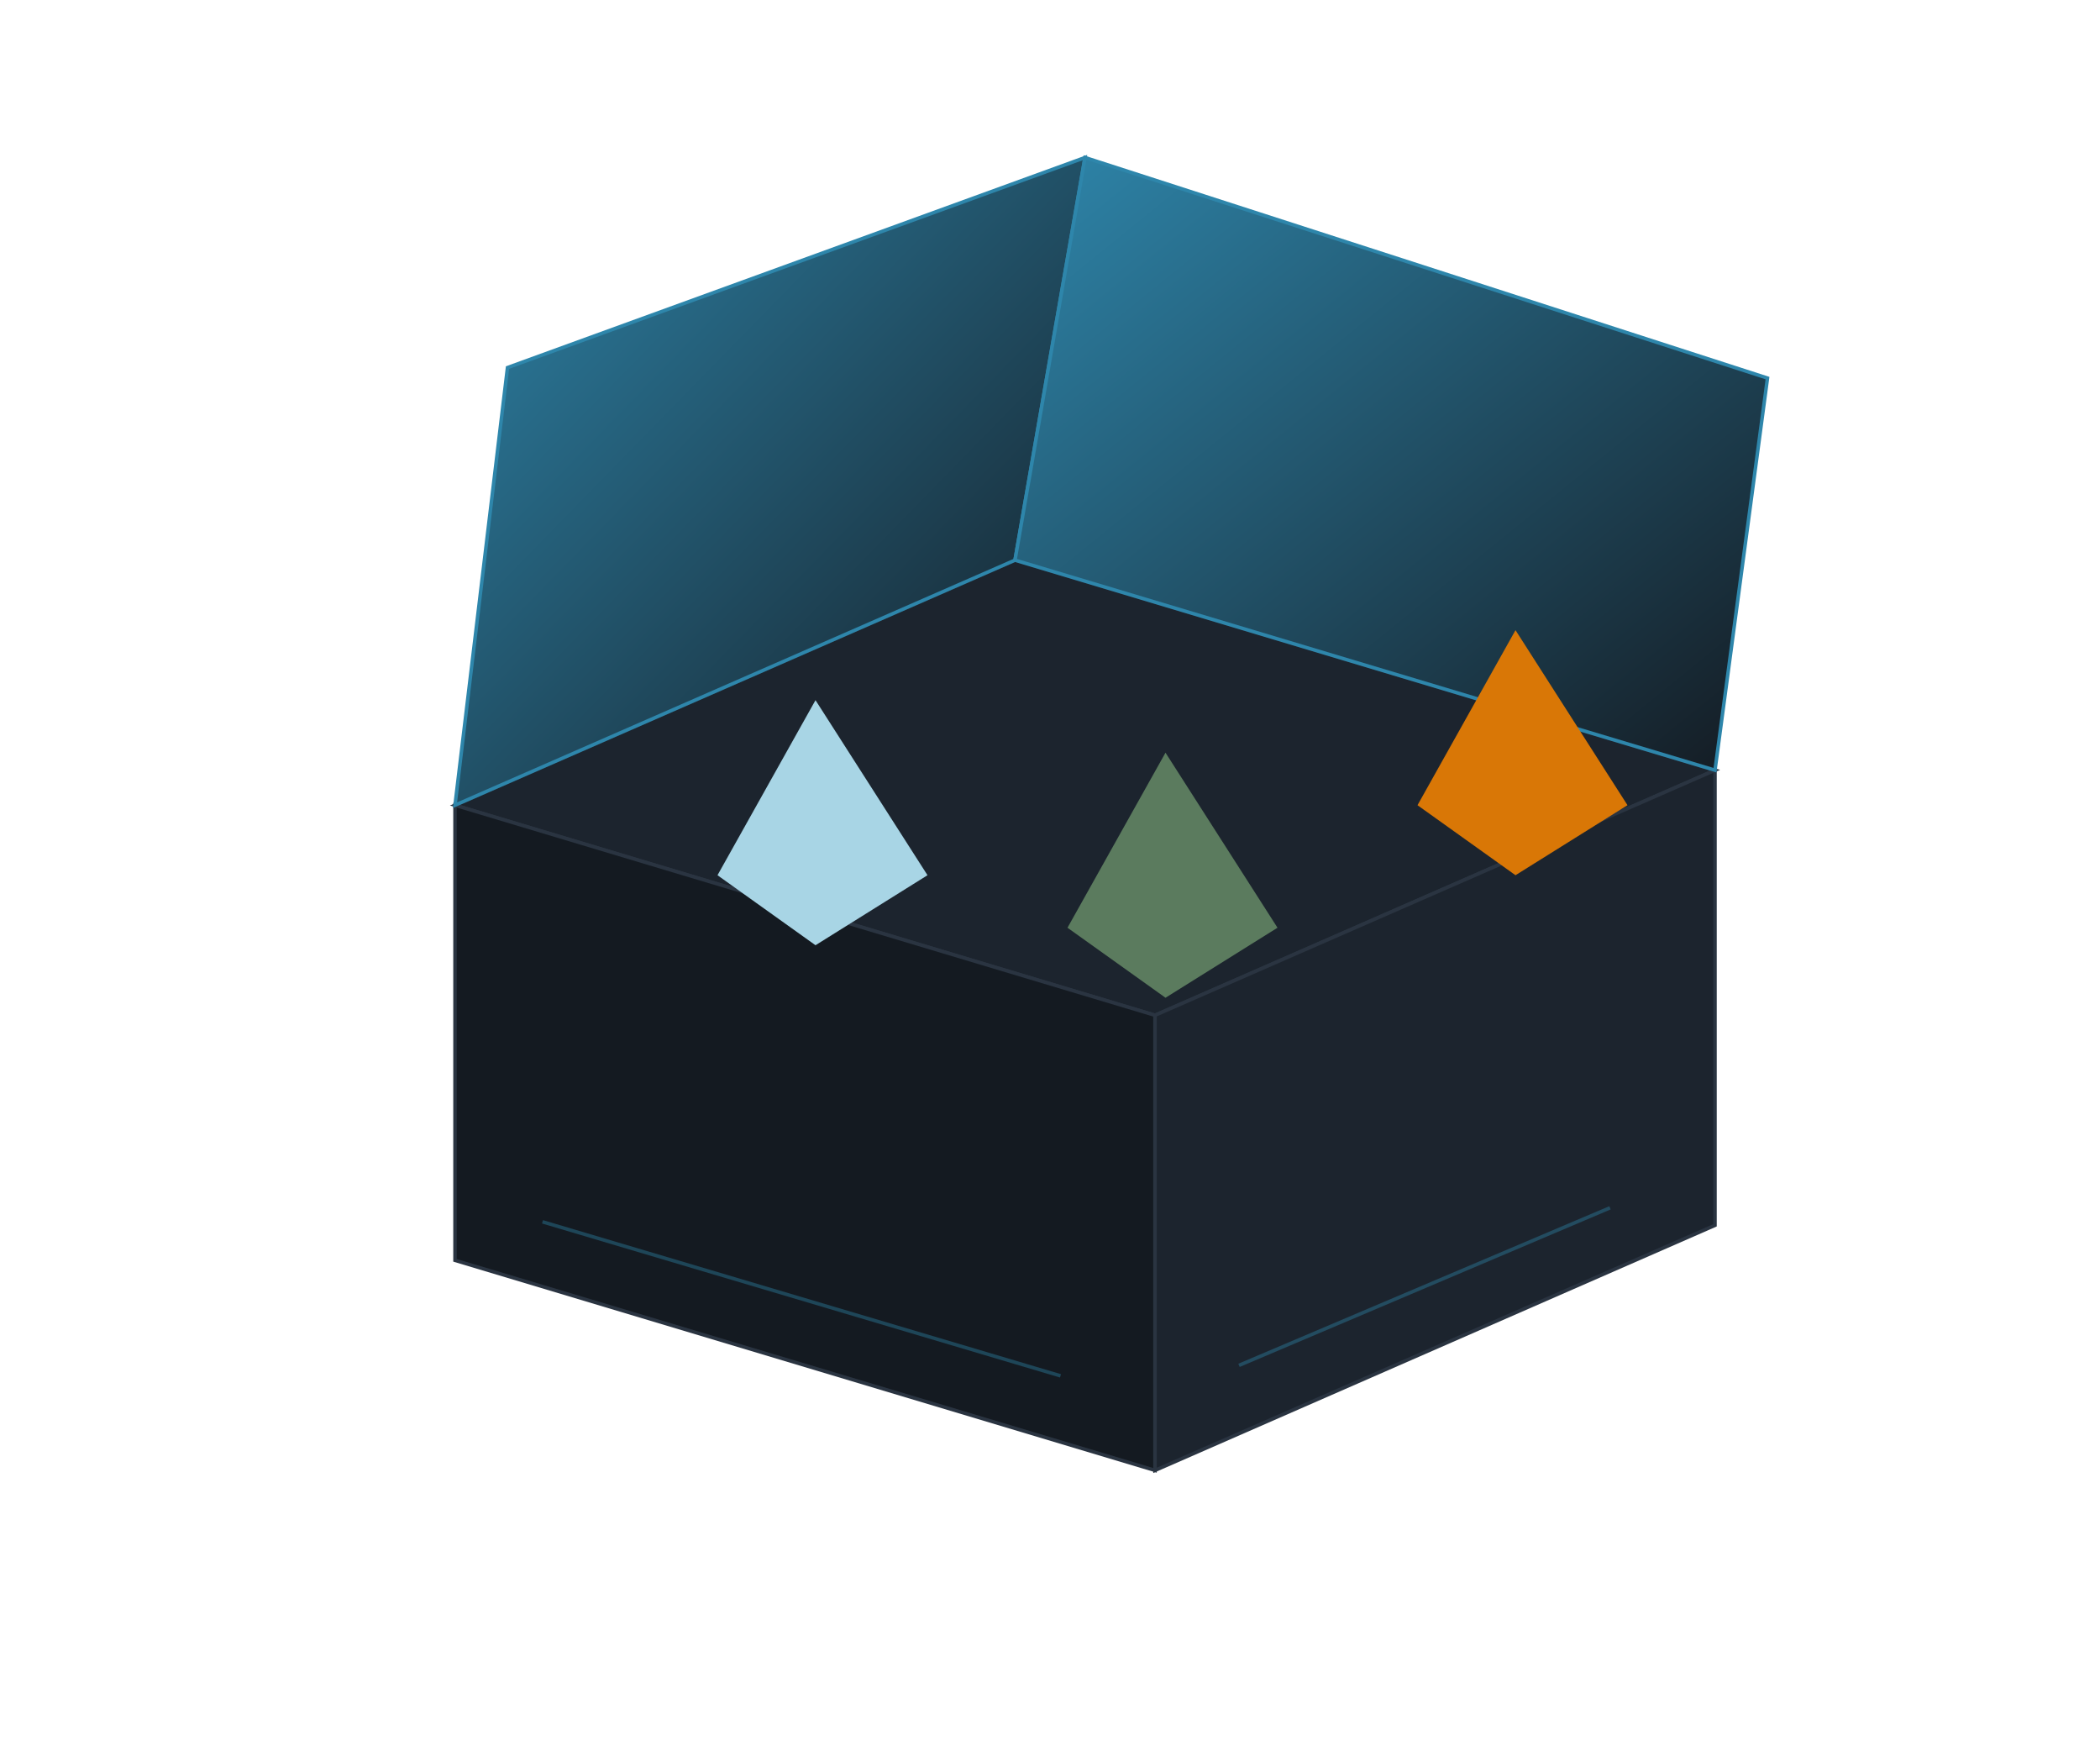
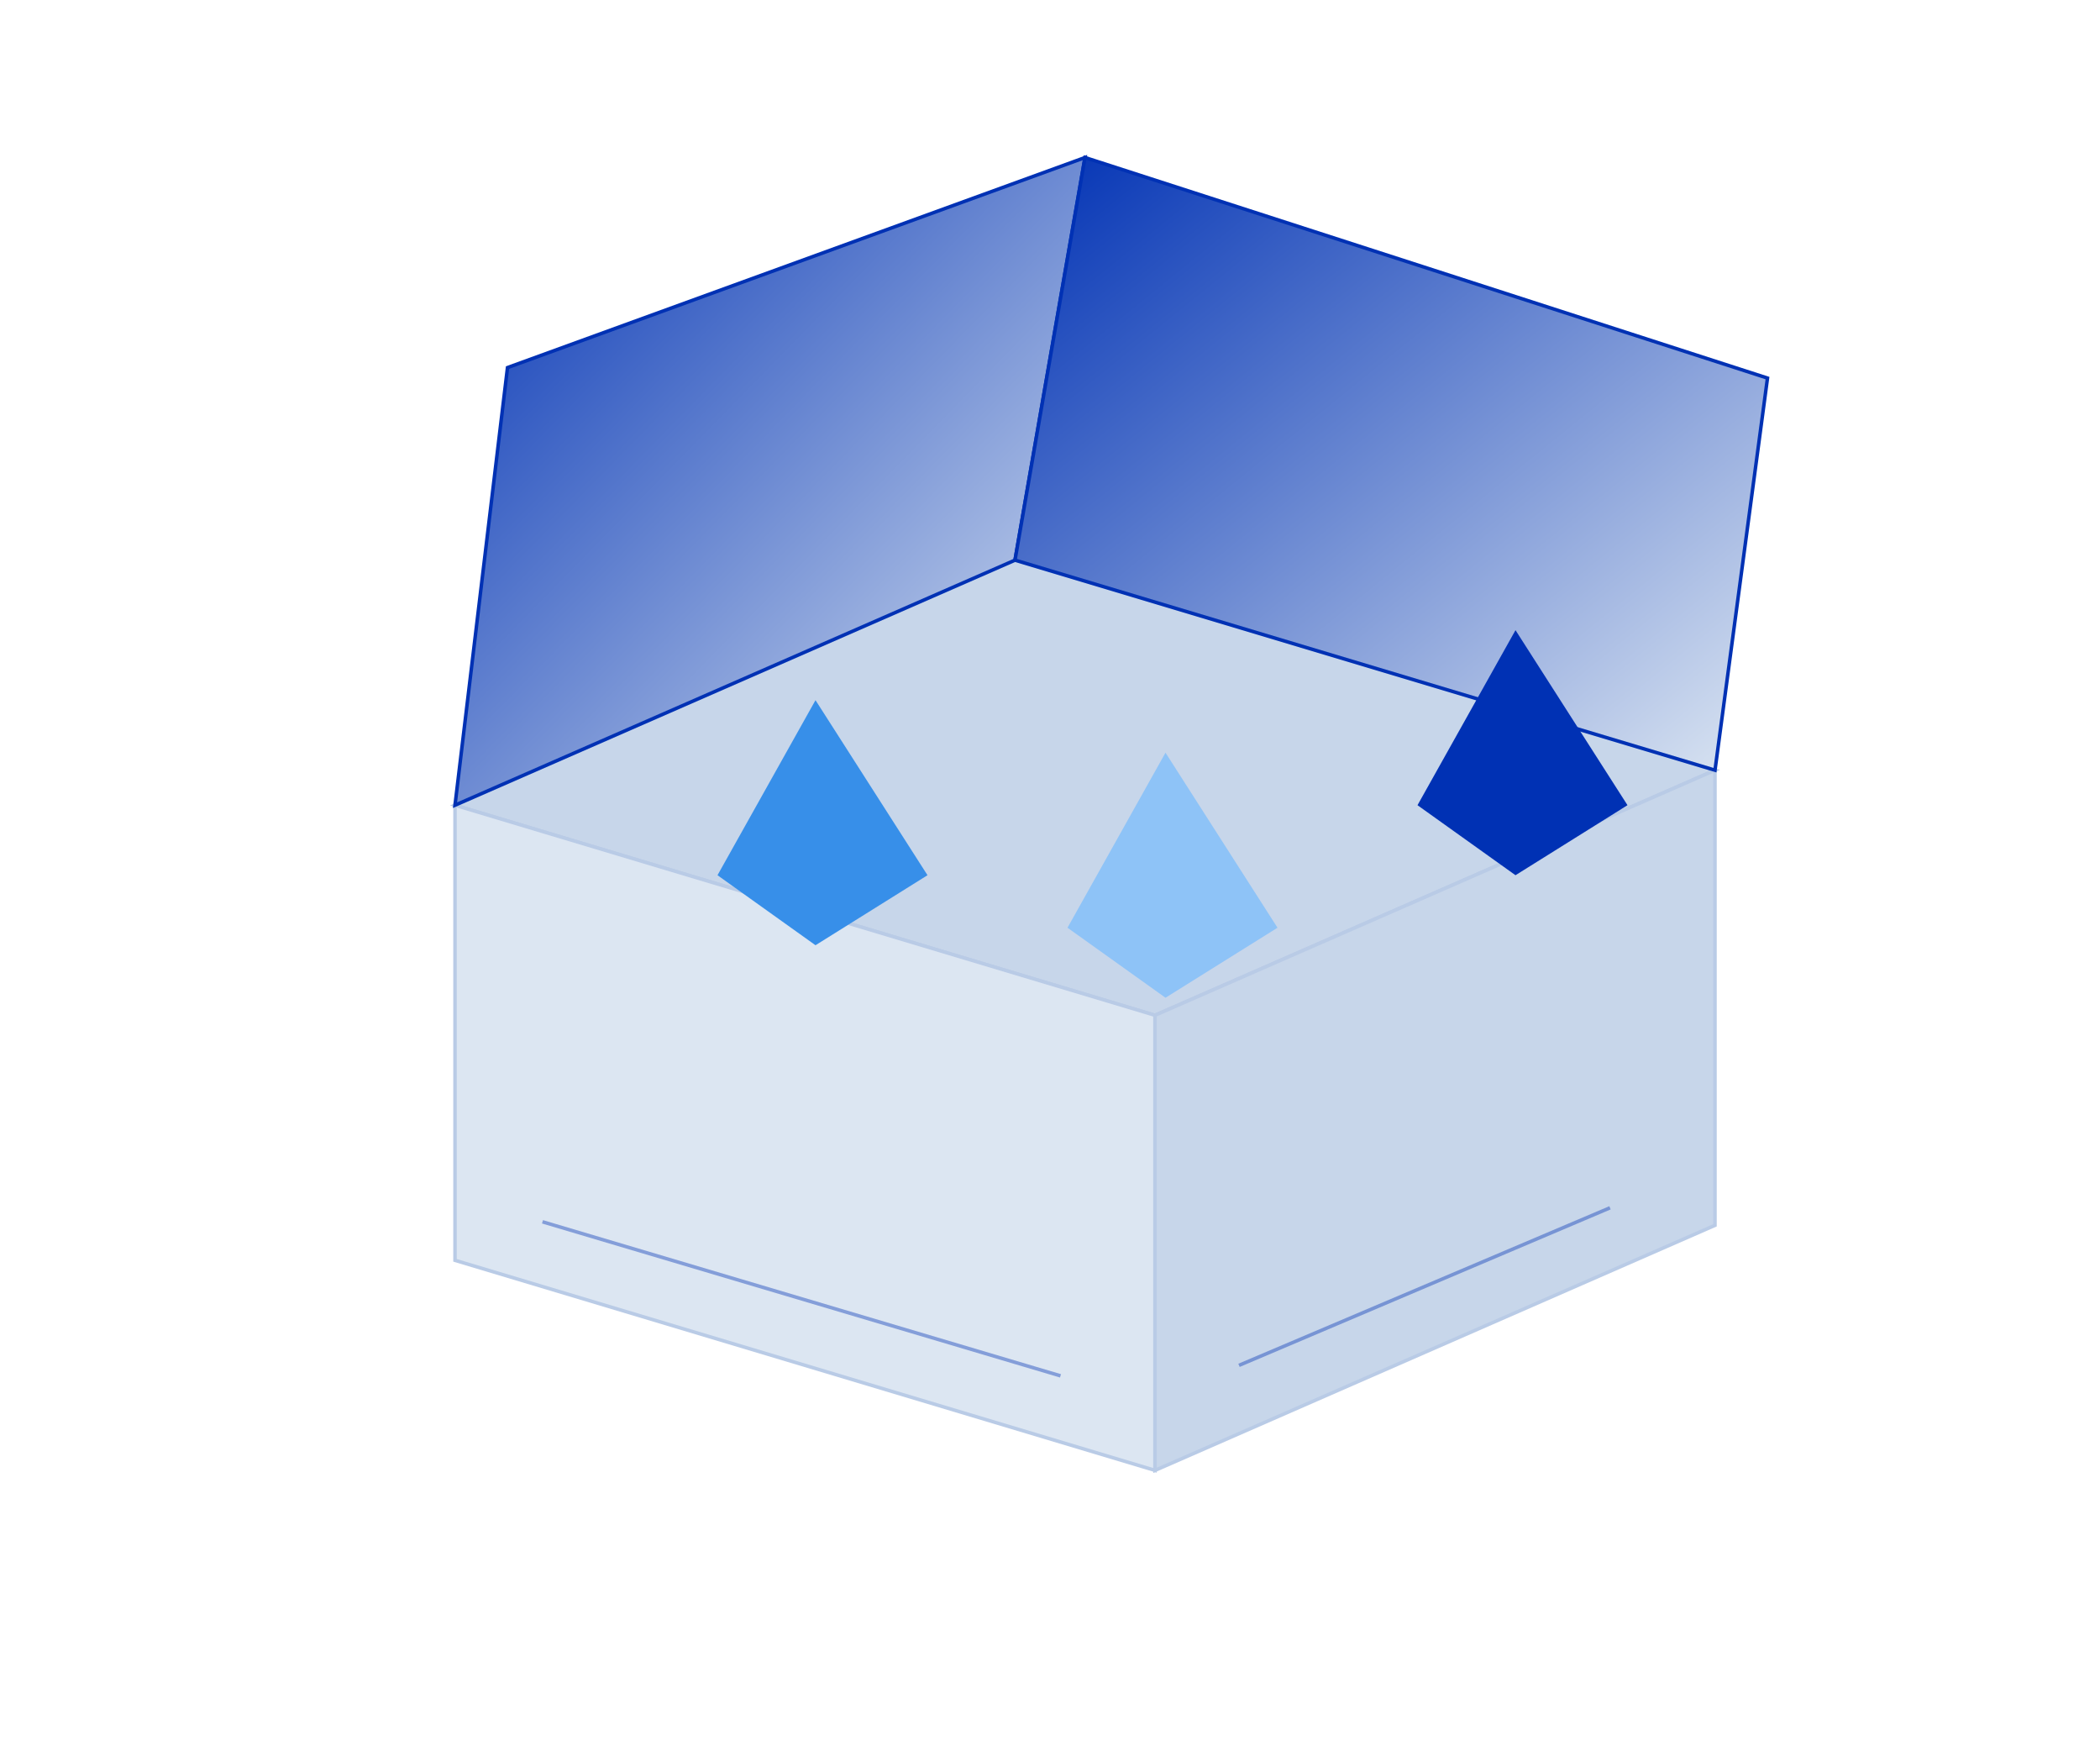
<svg xmlns="http://www.w3.org/2000/svg" viewBox="0 0 600 500">
  <defs>
    <linearGradient id="a" x2="1" y2="1">
-       <stop stop-color="#2E86AB" />
-       <stop offset="1" stop-color="#141A21" />
+       <stop stop-color="#0031B4" />
+       <stop offset="1" stop-color="#DCE6F2" />
    </linearGradient>
  </defs>
  <g transform="translate(60 40)">
-     <path d="M70 190L270 250L430 180L230 120z" fill="#1C242E" stroke="#2A3441" />
-     <path d="M70 190v130l200 60V250z" fill="#141A21" stroke="#2A3441" />
-     <path d="M270 250v130l160-70V180z" fill="#1C242E" stroke="#2A3441" />
-     <path d="M70 190L85 65L250 5L230 120z" fill="url(#a)" stroke="#2E86AB" />
-     <path d="M230 120L250 5L445 68L430 180z" fill="url(#a)" stroke="#2E86AB" />
-     <path d="M145 210l28-50 32 50-32 20z" fill="#A8D5E5" />
-     <path d="M245 225l28-50 32 50-32 20z" fill="#5B7B5E" />
-     <path d="M345 190l28-50 32 50-32 20z" fill="#D97706" />
-     <path d="M95 309l148 44M294 350l106-45" stroke="#2E86AB" opacity=".4" />
+     <path d="M70 190L270 250L430 180L230 120z" fill="#C7D6EA" stroke="#B9CBE6" />
+     <path d="M70 190v130l200 60V250z" fill="#DCE6F2" stroke="#B9CBE6" />
+     <path d="M270 250v130l160-70V180z" fill="#C7D6EA" stroke="#B9CBE6" />
+     <path d="M70 190L85 65L250 5L230 120z" fill="url(#a)" stroke="#0031B4" />
+     <path d="M230 120L250 5L445 68L430 180z" fill="url(#a)" stroke="#0031B4" />
+     <path d="M145 210l28-50 32 50-32 20z" fill="#378FE9" />
+     <path d="M245 225l28-50 32 50-32 20z" fill="#8EC3F7" />
+     <path d="M345 190l28-50 32 50-32 20z" fill="#0031B4" />
+     <path d="M95 309l148 44M294 350l106-45" stroke="#0031B4" opacity=".4" />
  </g>
</svg>
